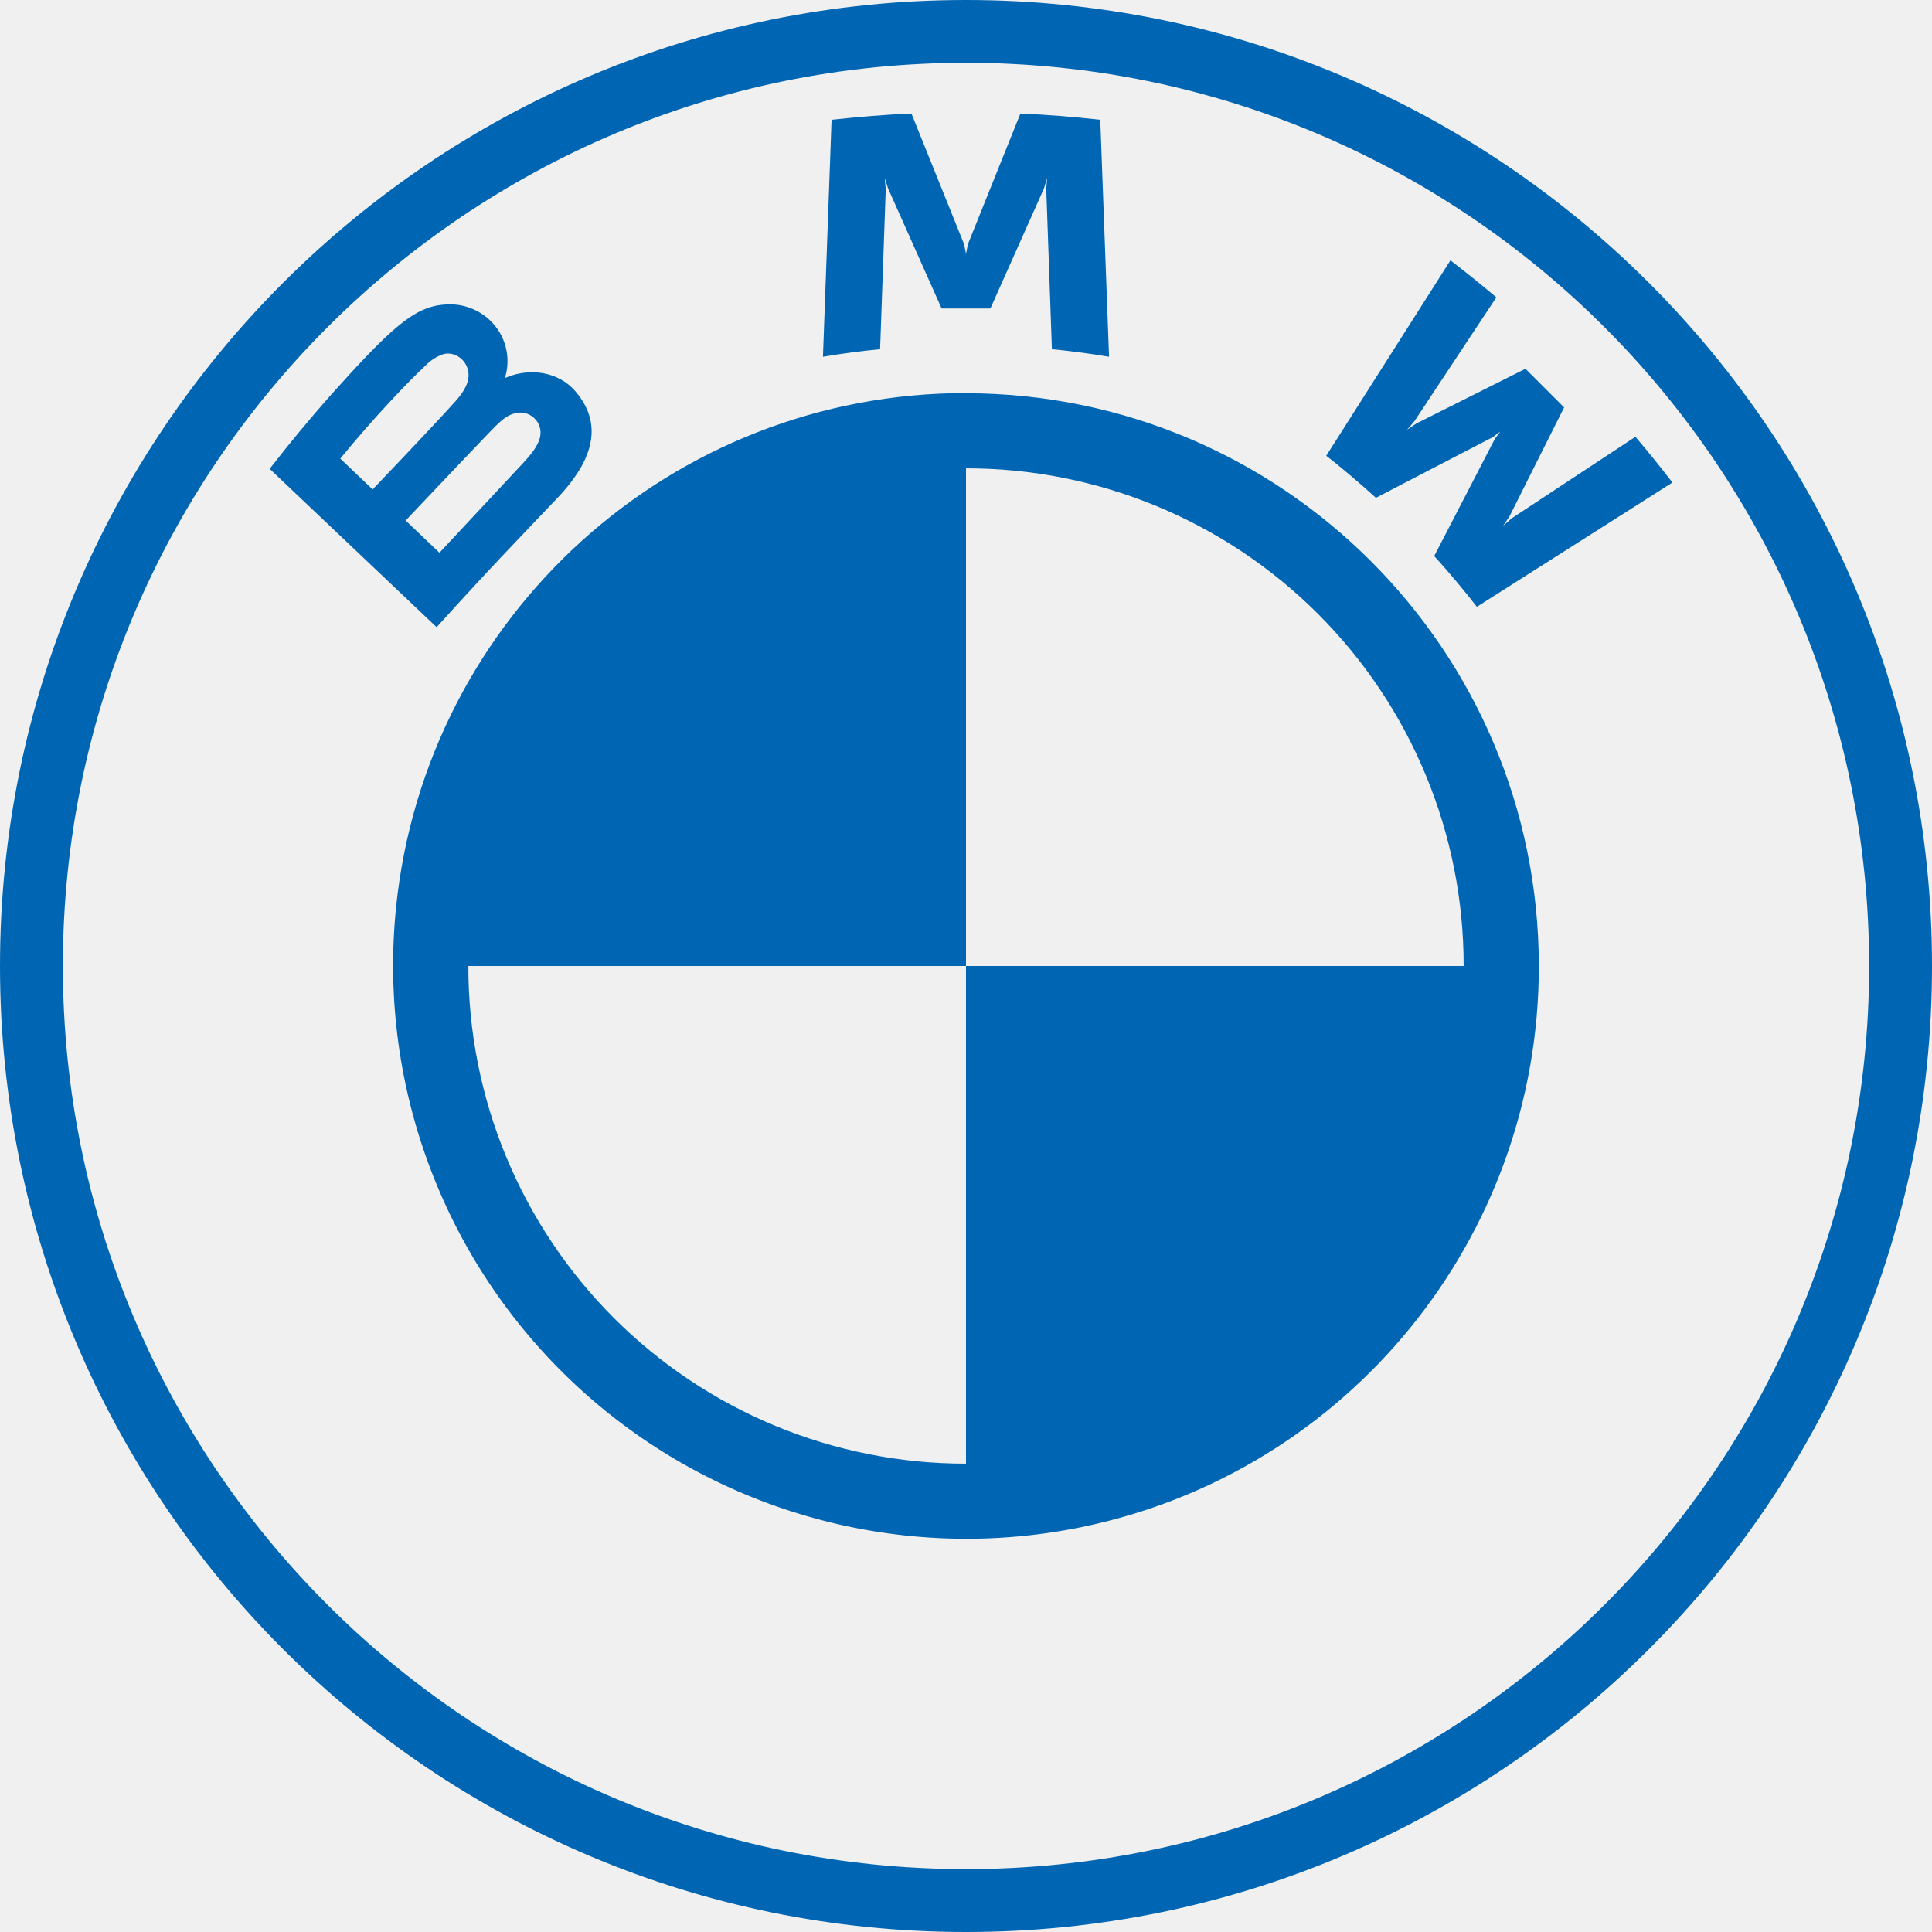
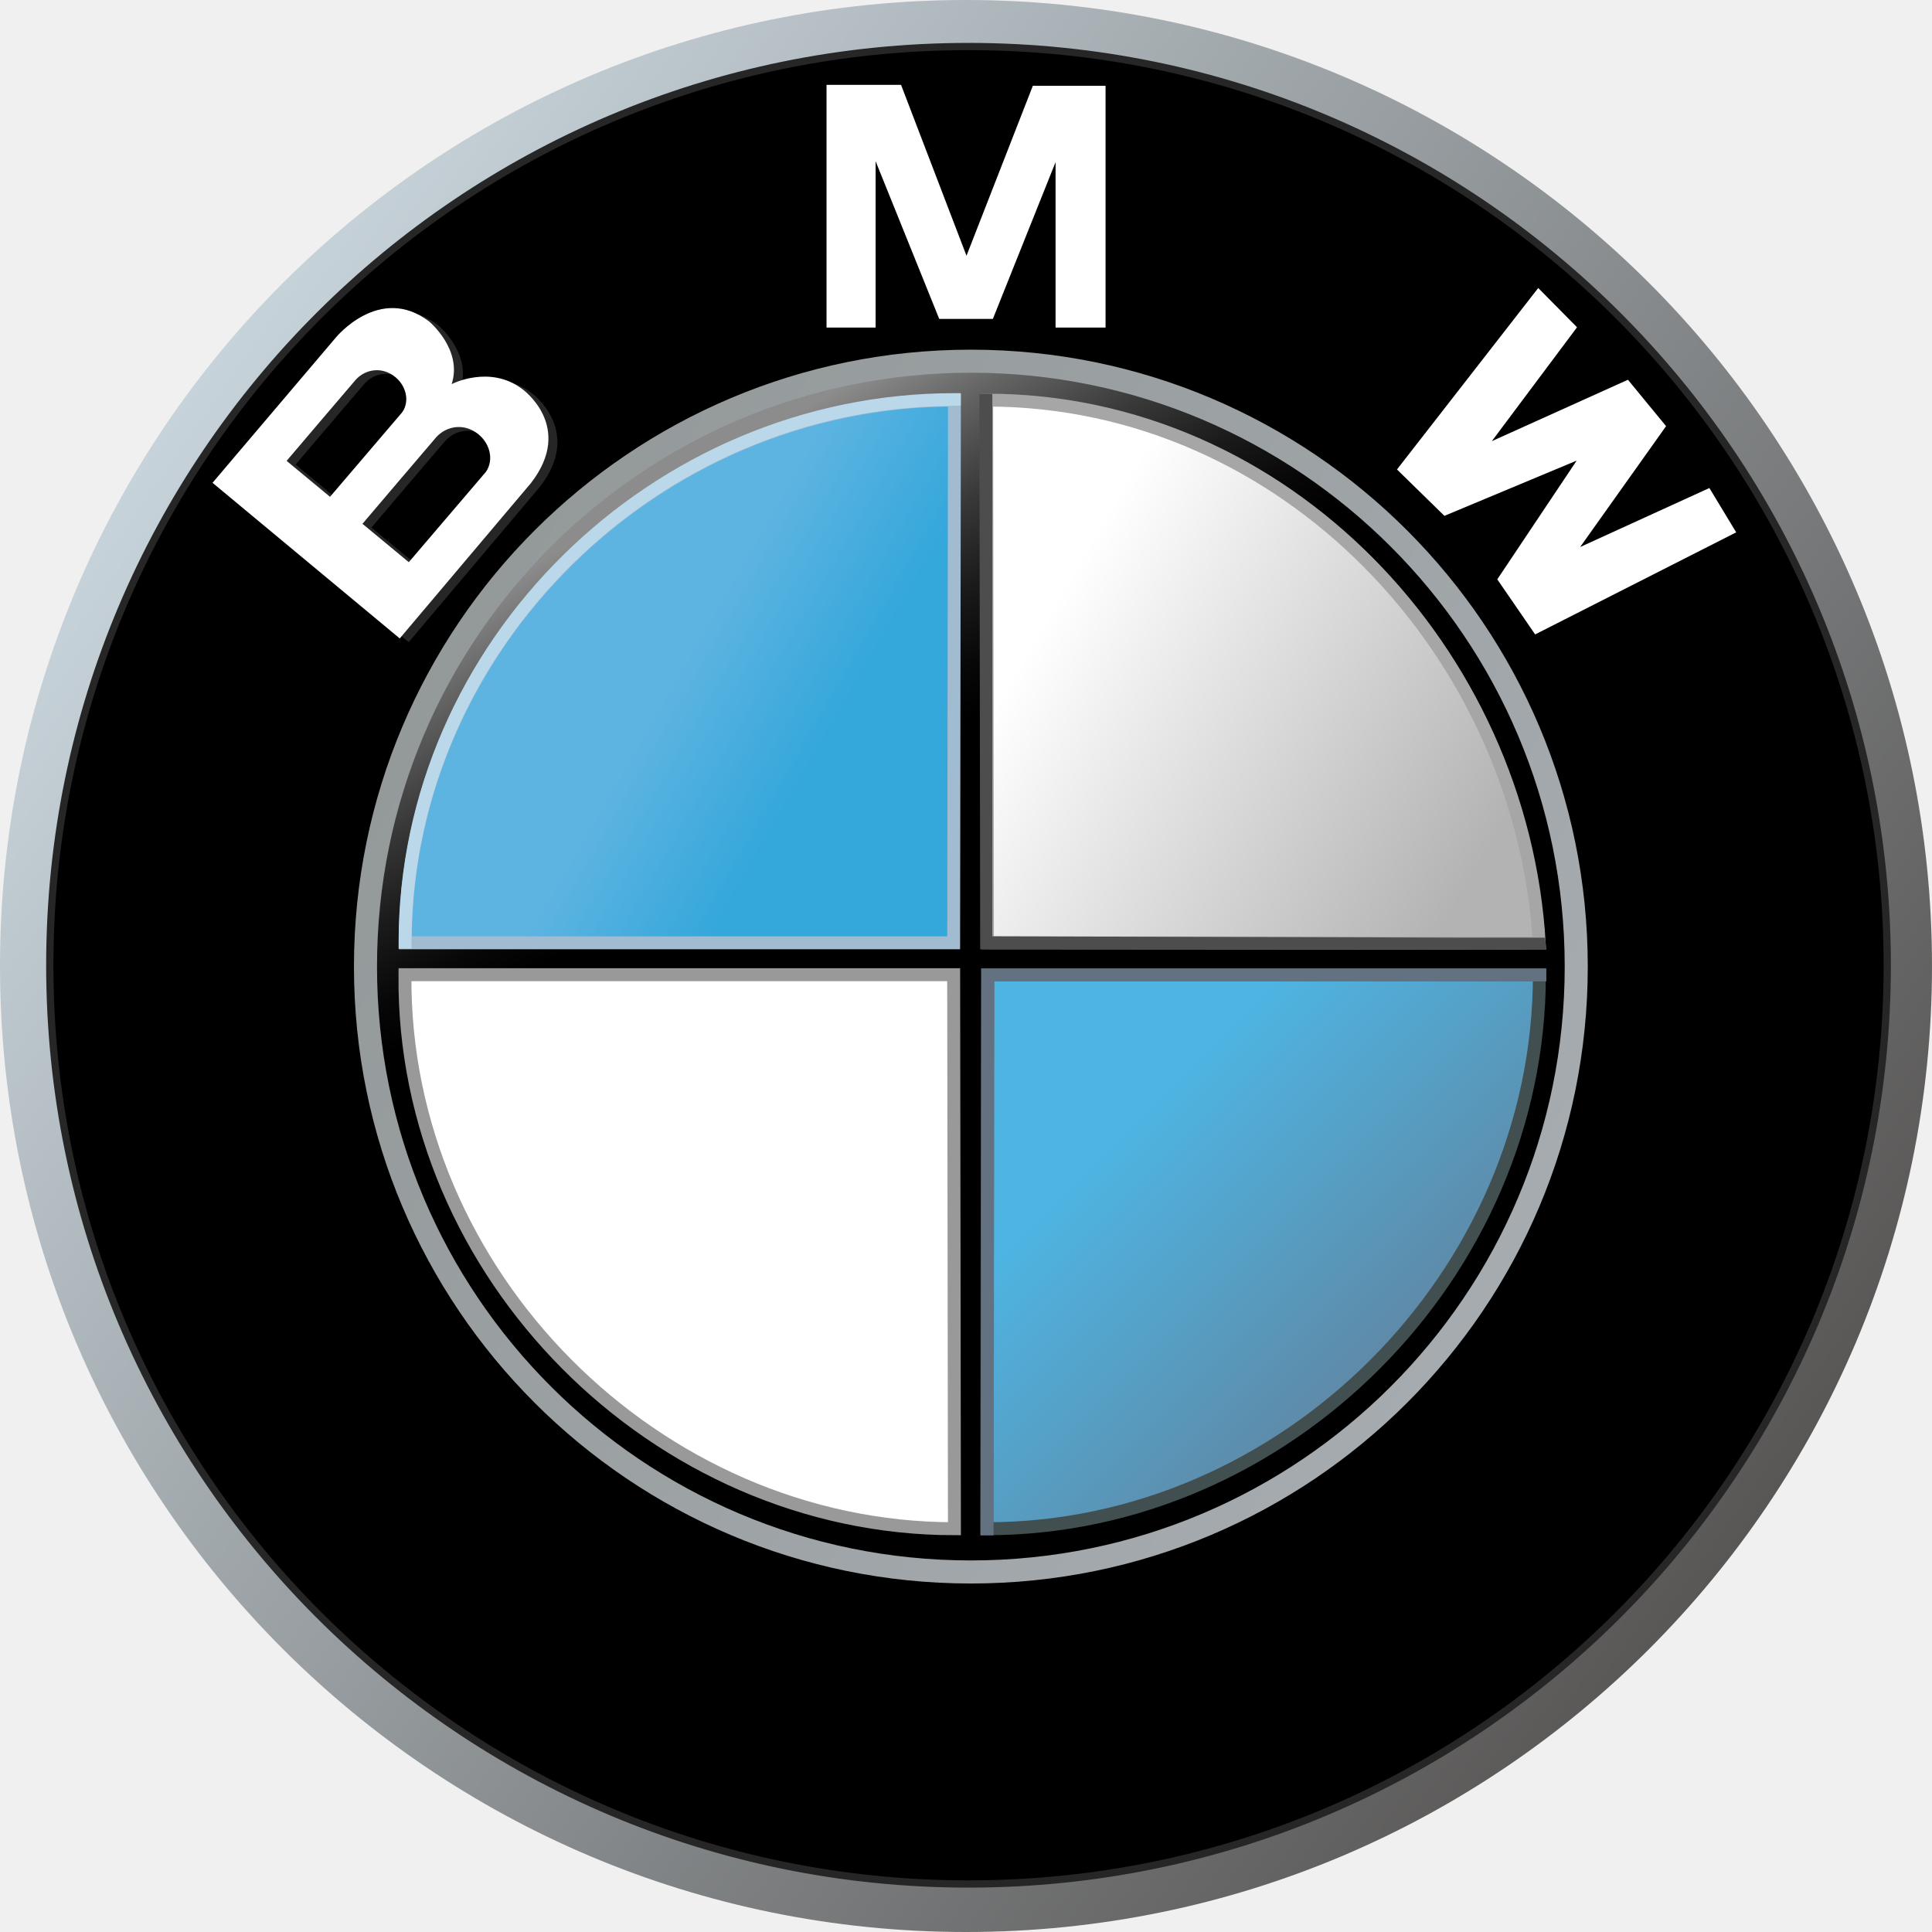
- <svg xmlns="http://www.w3.org/2000/svg" fill="#0066b3" role="img" viewBox="0 0 24 24">
-   <path d="M12 0C5.373 0 0 5.373 0 12s5.373 12 12 12 12-5.373 12-12S18.627 0 12 0zm0 .78C18.196.78 23.219 5.803 23.219 12c0 6.196-5.022 11.219-11.219 11.219C5.803 23.219.781 18.196.781 12S5.804.78 12 .78zm-.678.63c-.33.014-.66.042-.992.078l-.107 2.944a9.95 9.95 0 0 1 .71-.094l.07-1.988-.013-.137.043.13.664 1.489h.606l.664-1.488.04-.131-.01.137.07 1.988c.232.022.473.054.71.094l-.109-2.944a14.746 14.746 0 0 0-.992-.078l-.653 1.625-.023.12-.023-.12-.655-1.625zm6.696 1.824-1.543 2.428c.195.15.452.371.617.522l1.453-.754.092-.069-.069.094-.752 1.453c.163.175.398.458.53.63l2.43-1.544a16.135 16.135 0 0 0-.46-.568L18.777 6.44l-.105.092.078-.115.68-1.356-.48-.48-1.356.68-.115.078.091-.106 1.018-1.539c-.18-.152-.351-.291-.57-.46zM5.5 3.785c-.36.037-.638.283-1.393 1.125a18.97 18.97 0 0 0-.757.914l2.074 1.967c.687-.76.966-1.042 1.508-1.613.383-.405.6-.87.216-1.317-.208-.242-.558-.295-.85-.175l-.028.01.01-.026a.7.7 0 0 0-.243-.734.724.724 0 0 0-.537-.15zm.006.615c.136-.037.277.06.308.2.032.14-.056.272-.154.382-.22.25-1.031 1.098-1.031 1.098l-.402-.383c.417-.51.861-.974 1.062-1.158a.55.55 0 0 1 .217-.139zM12 4.883a7.114 7.114 0 0 0-7.08 6.388v.002a7.122 7.122 0 0 0 8.516 7.697 7.112 7.112 0 0 0 5.68-6.97A7.122 7.122 0 0 0 12 4.885v-.002zm-5.537.242c.047 0 .096.013.14.043.088.059.128.16.106.26-.026.119-.125.231-.205.318l-1.045 1.12-.42-.4s.787-.832 1.045-1.099c.102-.106.168-.17.238-.205a.331.331 0 0 1 .14-.037zM12 5.818A6.175 6.175 0 0 1 18.182 12H12v6.182A6.175 6.175 0 0 1 5.818 12H12V5.818Z" />
+ <svg xmlns="http://www.w3.org/2000/svg" width="2500" height="2500" viewBox="0 0 293.274 293.275">
+   <linearGradient id="a" x1="26.509" x2="266.765" y1="62.523" y2="230.752" gradientUnits="userSpaceOnUse">
+     <stop offset="0" stop-color="#c7d3da" />
+     <stop offset="1" stop-color="#595756" />
+   </linearGradient>
+   <linearGradient id="b" x1="101.957" x2="193.75" y1="66.595" y2="225.586" gradientUnits="userSpaceOnUse">
+     <stop offset=".033" stop-color="#8c8c8c" />
+     <stop offset=".092" stop-color="#646464" />
+     <stop offset=".165" stop-color="#393939" />
+     <stop offset=".23" stop-color="#1a1a1a" />
+     <stop offset=".286" stop-color="#070707" />
+     <stop offset=".324" />
+   </linearGradient>
+   <linearGradient id="c" x1="149.788" x2="208.776" y1="148.068" y2="207.057" gradientUnits="userSpaceOnUse">
+     <stop offset=".379" stop-color="#4eb4e2" />
+     <stop offset=".984" stop-color="#5e8ba9" />
+   </linearGradient>
+   <linearGradient id="d" x1="134.622" x2="233.227" y1="86.989" y2="143.919" gradientUnits="userSpaceOnUse">
+     <stop offset=".214" stop-color="#fff" />
+     <stop offset=".879" stop-color="#b3b3b3" />
+   </linearGradient>
+   <linearGradient id="e" x1="886.663" x2="814.954" y1="76.751" y2="35.35" gradientTransform="rotate(180 483.581 82.786)" gradientUnits="userSpaceOnUse">
+     <stop offset=".308" stop-color="#5eb4e1" />
+     <stop offset=".615" stop-color="#34a7db" />
+   </linearGradient>
+   <linearGradient id="f" x1="228.488" x2="66.262" y1="193.558" y2="99.896" gradientUnits="userSpaceOnUse">
+     <stop offset="0" stop-color="#a5abaf" />
+     <stop offset="1" stop-color="#94999a" />
+   </linearGradient>
+   <g fill="none" stroke="#e2001a" stroke-width=".5">
+     <circle cx="147.409" cy="146.534" r="87.375" />
+     <circle cx="146.874" cy="145.071" r="134.131" />
+     <circle cx="147.409" cy="146.534" r="97.667" />
+   </g>
+   <circle cx="146.475" cy="146.924" r="141.928" />
+   <path fill="url(#a)" d="M146.637 0C65.651 0 0 65.652 0 146.638c0 80.985 65.651 146.637 146.637 146.637s146.637-65.651 146.637-146.637C293.273 65.652 227.622 0 146.637 0m0 286.1c-77.024 0-139.463-62.44-139.463-139.462 0-77.023 62.439-139.463 139.463-139.463S286.1 69.614 286.1 146.638c0 77.022-62.44 139.462-139.463 139.462" />
+   <path fill="#fff" d="M125.466 49.721V12.884h11.313l9.934 25.938 10.071-25.8h11.037v36.699h-7.588v-25.11l-9.519 23.802h-8.14l-9.658-23.94v25.248zM259.481 74.08l-19.618 8.958 13.045-18.349-5.791-7.042-20.659 9.32 12.932-17.286-5.889-5.963-21.441 27.545 7.199 7.043 20.078-8.388-12.052 18.025 5.747 8.361 30.519-15.494z" />
+   <path fill="#262626" d="M80.625 59.608c-4.939-3.725-10.698-.738-10.698-.738 1.694-5.266-3.426-9.509-3.426-9.509-7.521-5.724-14.176 2.462-14.176 2.462l-18.701 22.03 28.418 23.625 19.936-23.605c6.64-8.608-1.353-14.265-1.353-14.265M44.872 70.525s10.182-11.979 10.5-12.326c1.414-1.54 3.753-1.99 5.699-.625 1.945 1.367 2.549 3.862 1.348 5.572L51.46 75.982zm30.244 1.676L63.418 85.903l-7.033-5.825s10.87-12.789 11.209-13.158c1.509-1.644 4.007-2.125 6.083-.667 2.078 1.459 2.722 4.122 1.439 5.948" />
+   <path fill="#fff" d="M79.261 59.043c-4.939-3.725-10.698-.738-10.698-.738 1.694-5.266-3.425-9.509-3.425-9.509-7.521-5.724-14.176 2.462-14.176 2.462l-18.701 22.03 28.418 23.625 19.936-23.605c6.64-8.608-1.354-14.265-1.354-14.265M43.509 69.96s10.182-11.979 10.5-12.326c1.413-1.54 3.752-1.99 5.698-.625 1.946 1.367 2.55 3.862 1.349 5.572L50.097 75.417zm30.244 1.676L62.054 85.338l-7.033-5.825s10.87-12.789 11.209-13.158c1.51-1.644 4.007-2.125 6.084-.667 2.077 1.459 2.721 4.123 1.439 5.948" />
+   <circle cx="147.853" cy="146.091" r="91.778" fill="url(#b)" />
+   <path fill="#fff" stroke="#999" stroke-width="1.966" d="M144.882 232.059c-45.298 0-83.828-38.605-83.41-84.1h83.293z" />
+   <path fill="url(#c)" stroke="#424f51" stroke-width="1.966" d="M149.78 232.059c45.297 0 83.897-38.475 83.897-84.1h-83.78z" />
+   <path fill="#647180" d="M234.73 148.969h-83.78l-.115 79.447-.019 4.65h-1.962l.122-86.055h85.752z" />
+   <path fill="url(#d)" stroke="#a6a6a6" stroke-width="1.954" d="M149.78 60.736c45.297 0 81.26 38.263 83.879 82.438l-83.763-.059z" />
+   <path fill="url(#e)" stroke="#a1bbd1" stroke-width="1.954" d="M144.882 60.736c-45.298 0-83.37 37.318-83.37 82.379h83.253z" />
+   <path fill="#bbd8ea" d="M144.862 59.682h.979v1.884l-1.963.066c-21.997.266-42.209 9.429-56.998 24.002-14.789 14.579-24.133 34.551-24.403 56.426h-.002v1.946h-1.967v-.974c.012-45.614 38.504-83.342 84.354-83.35" />
+   <path fill="#4d4d4d" d="M150.636 142.119V59.788c-.329-.004-.652-.026-.984-.026h-.982l.002.974.118 83.357 85.896.08-.063-1.021c-.018-.274-.05-.544-.069-.818h-12.852l-70.954-.201z" />
+   <circle cx="147.018" cy="146.525" r="139.462" fill="none" stroke="#262626" stroke-width="1.1" />
+   <path fill="url(#f)" d="M83.631 82.984c-16.316 16.318-26.402 38.844-26.402 63.743 0 24.897 10.086 47.424 26.402 63.741 16.32 16.317 38.844 26.404 63.743 26.404 24.898 0 47.425-10.087 63.743-26.404 16.315-16.317 26.403-38.844 26.403-63.741 0-24.899-10.088-47.425-26.403-63.743-16.318-16.317-38.845-26.404-63.743-26.404-24.899.001-47.423 10.087-63.743 26.404m-29.902 63.744c.002-51.721 41.926-93.646 93.646-93.648 51.721.002 93.646 41.927 93.647 93.648-.002 51.72-41.927 93.644-93.647 93.646-51.721-.003-93.645-41.927-93.646-93.646" />
</svg>
